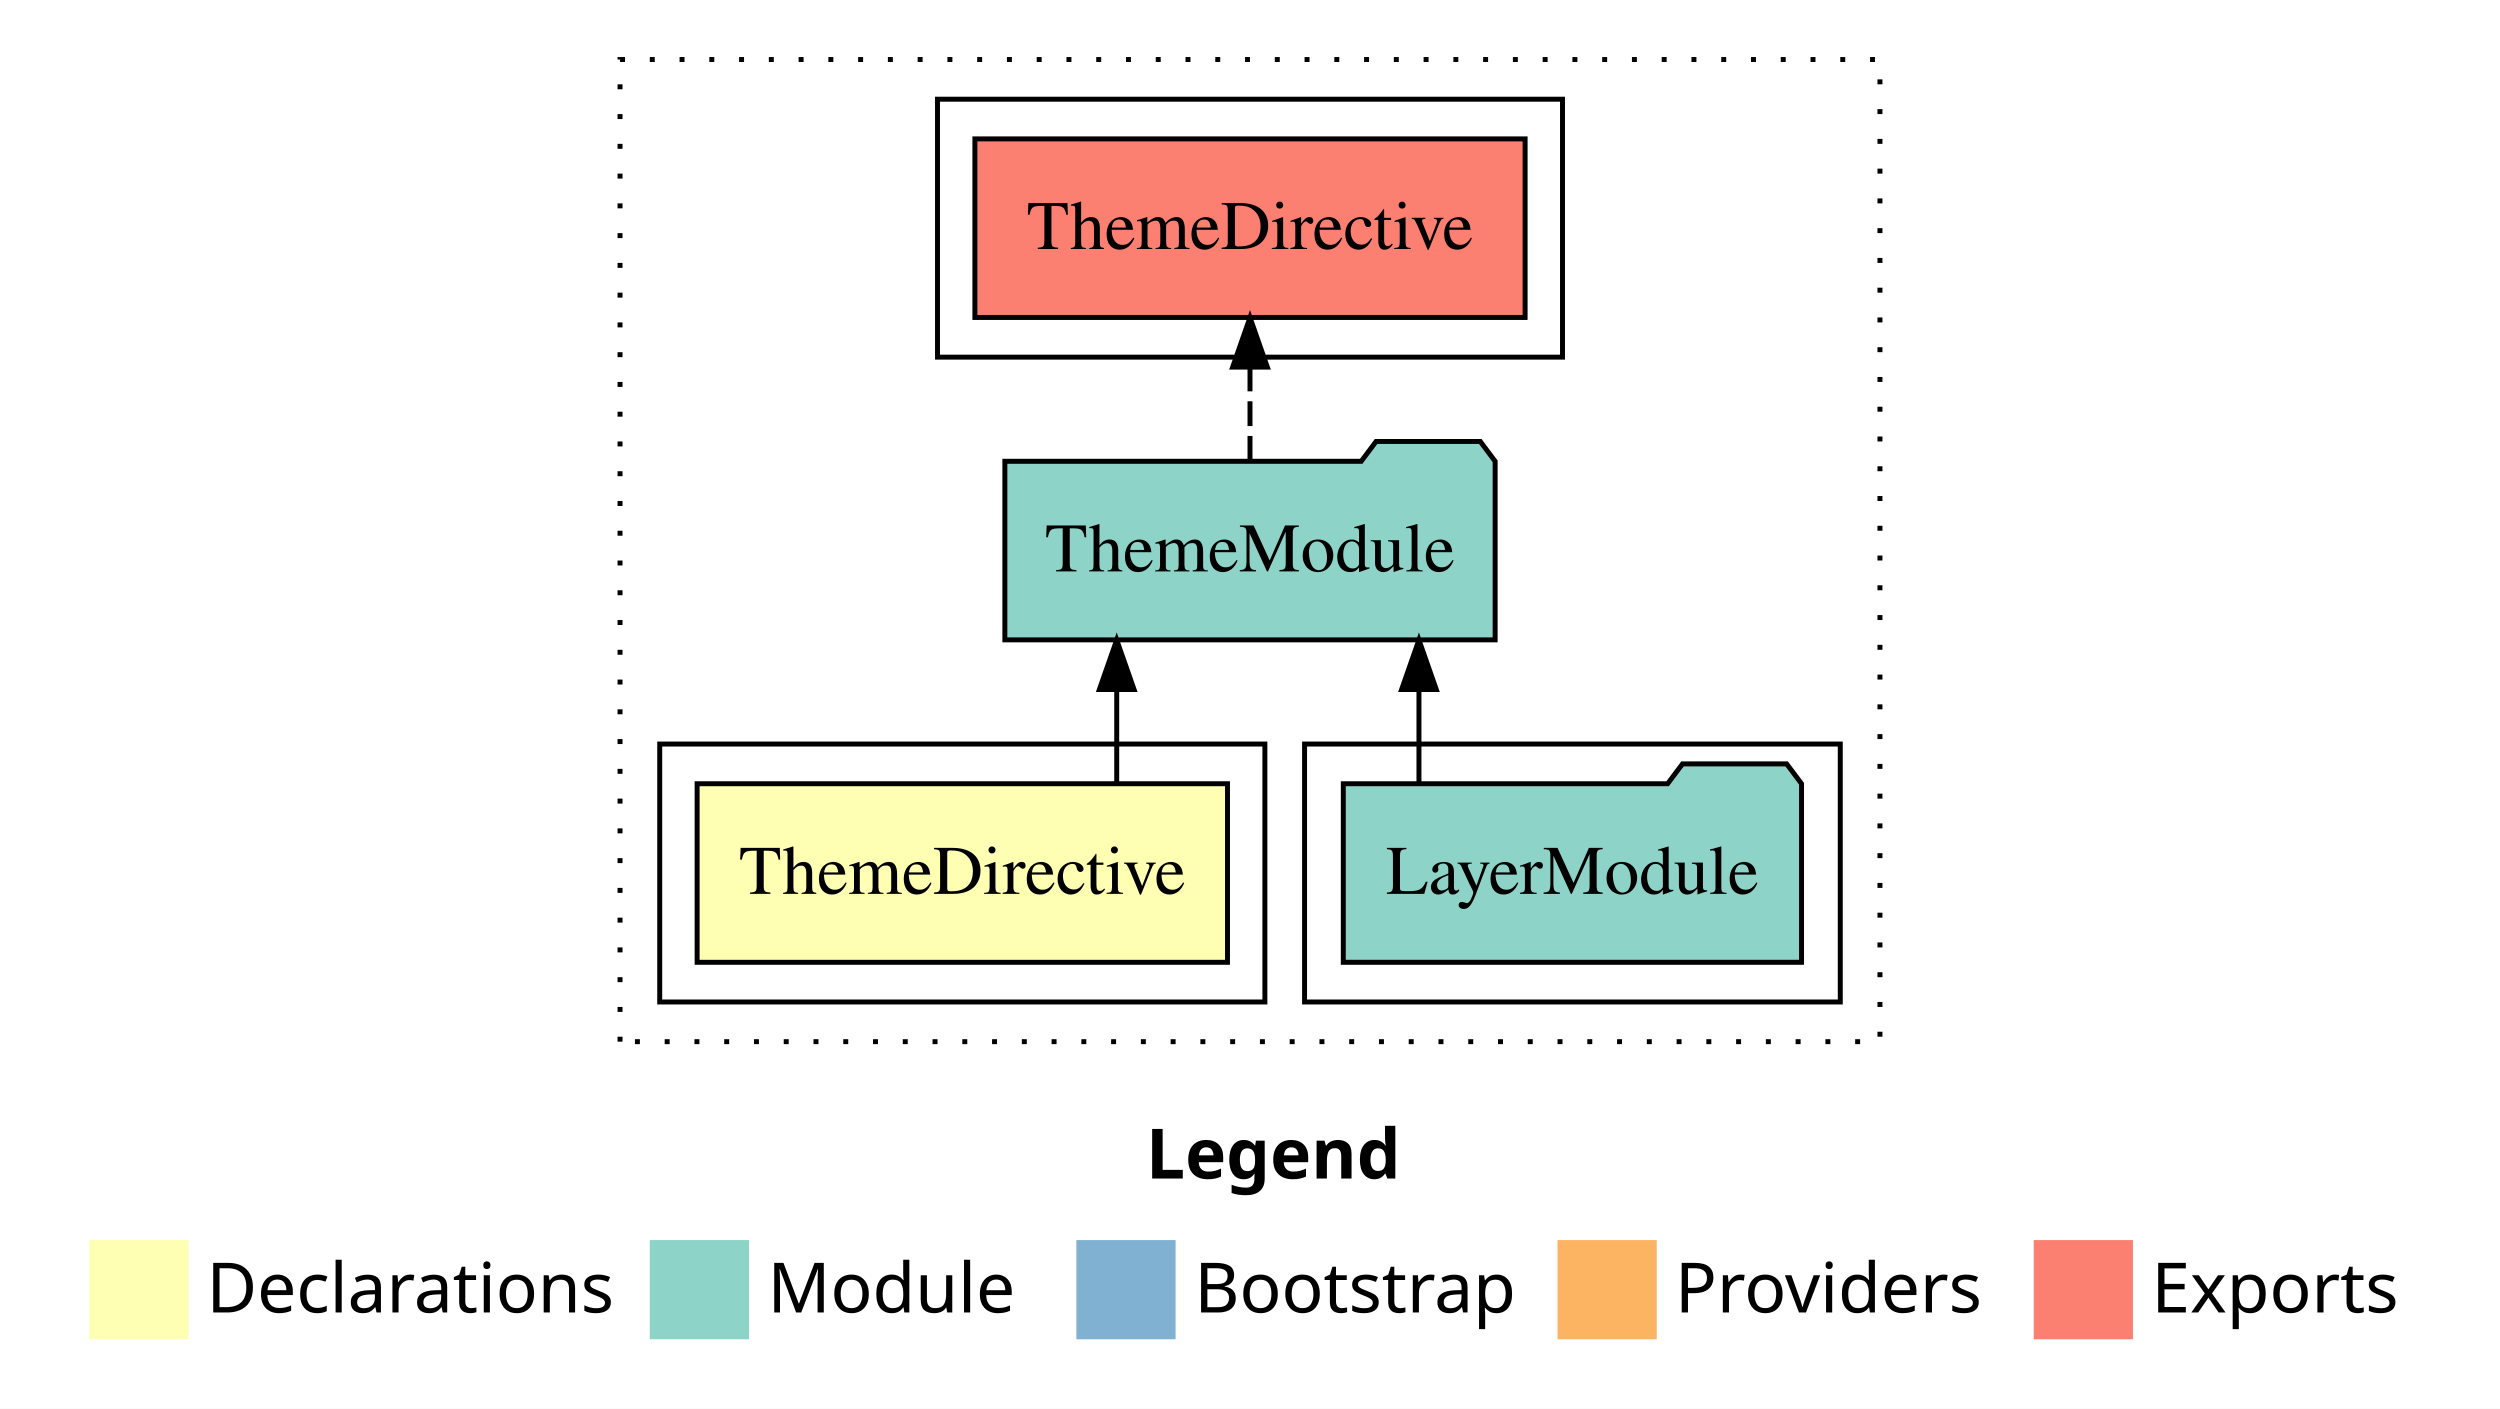
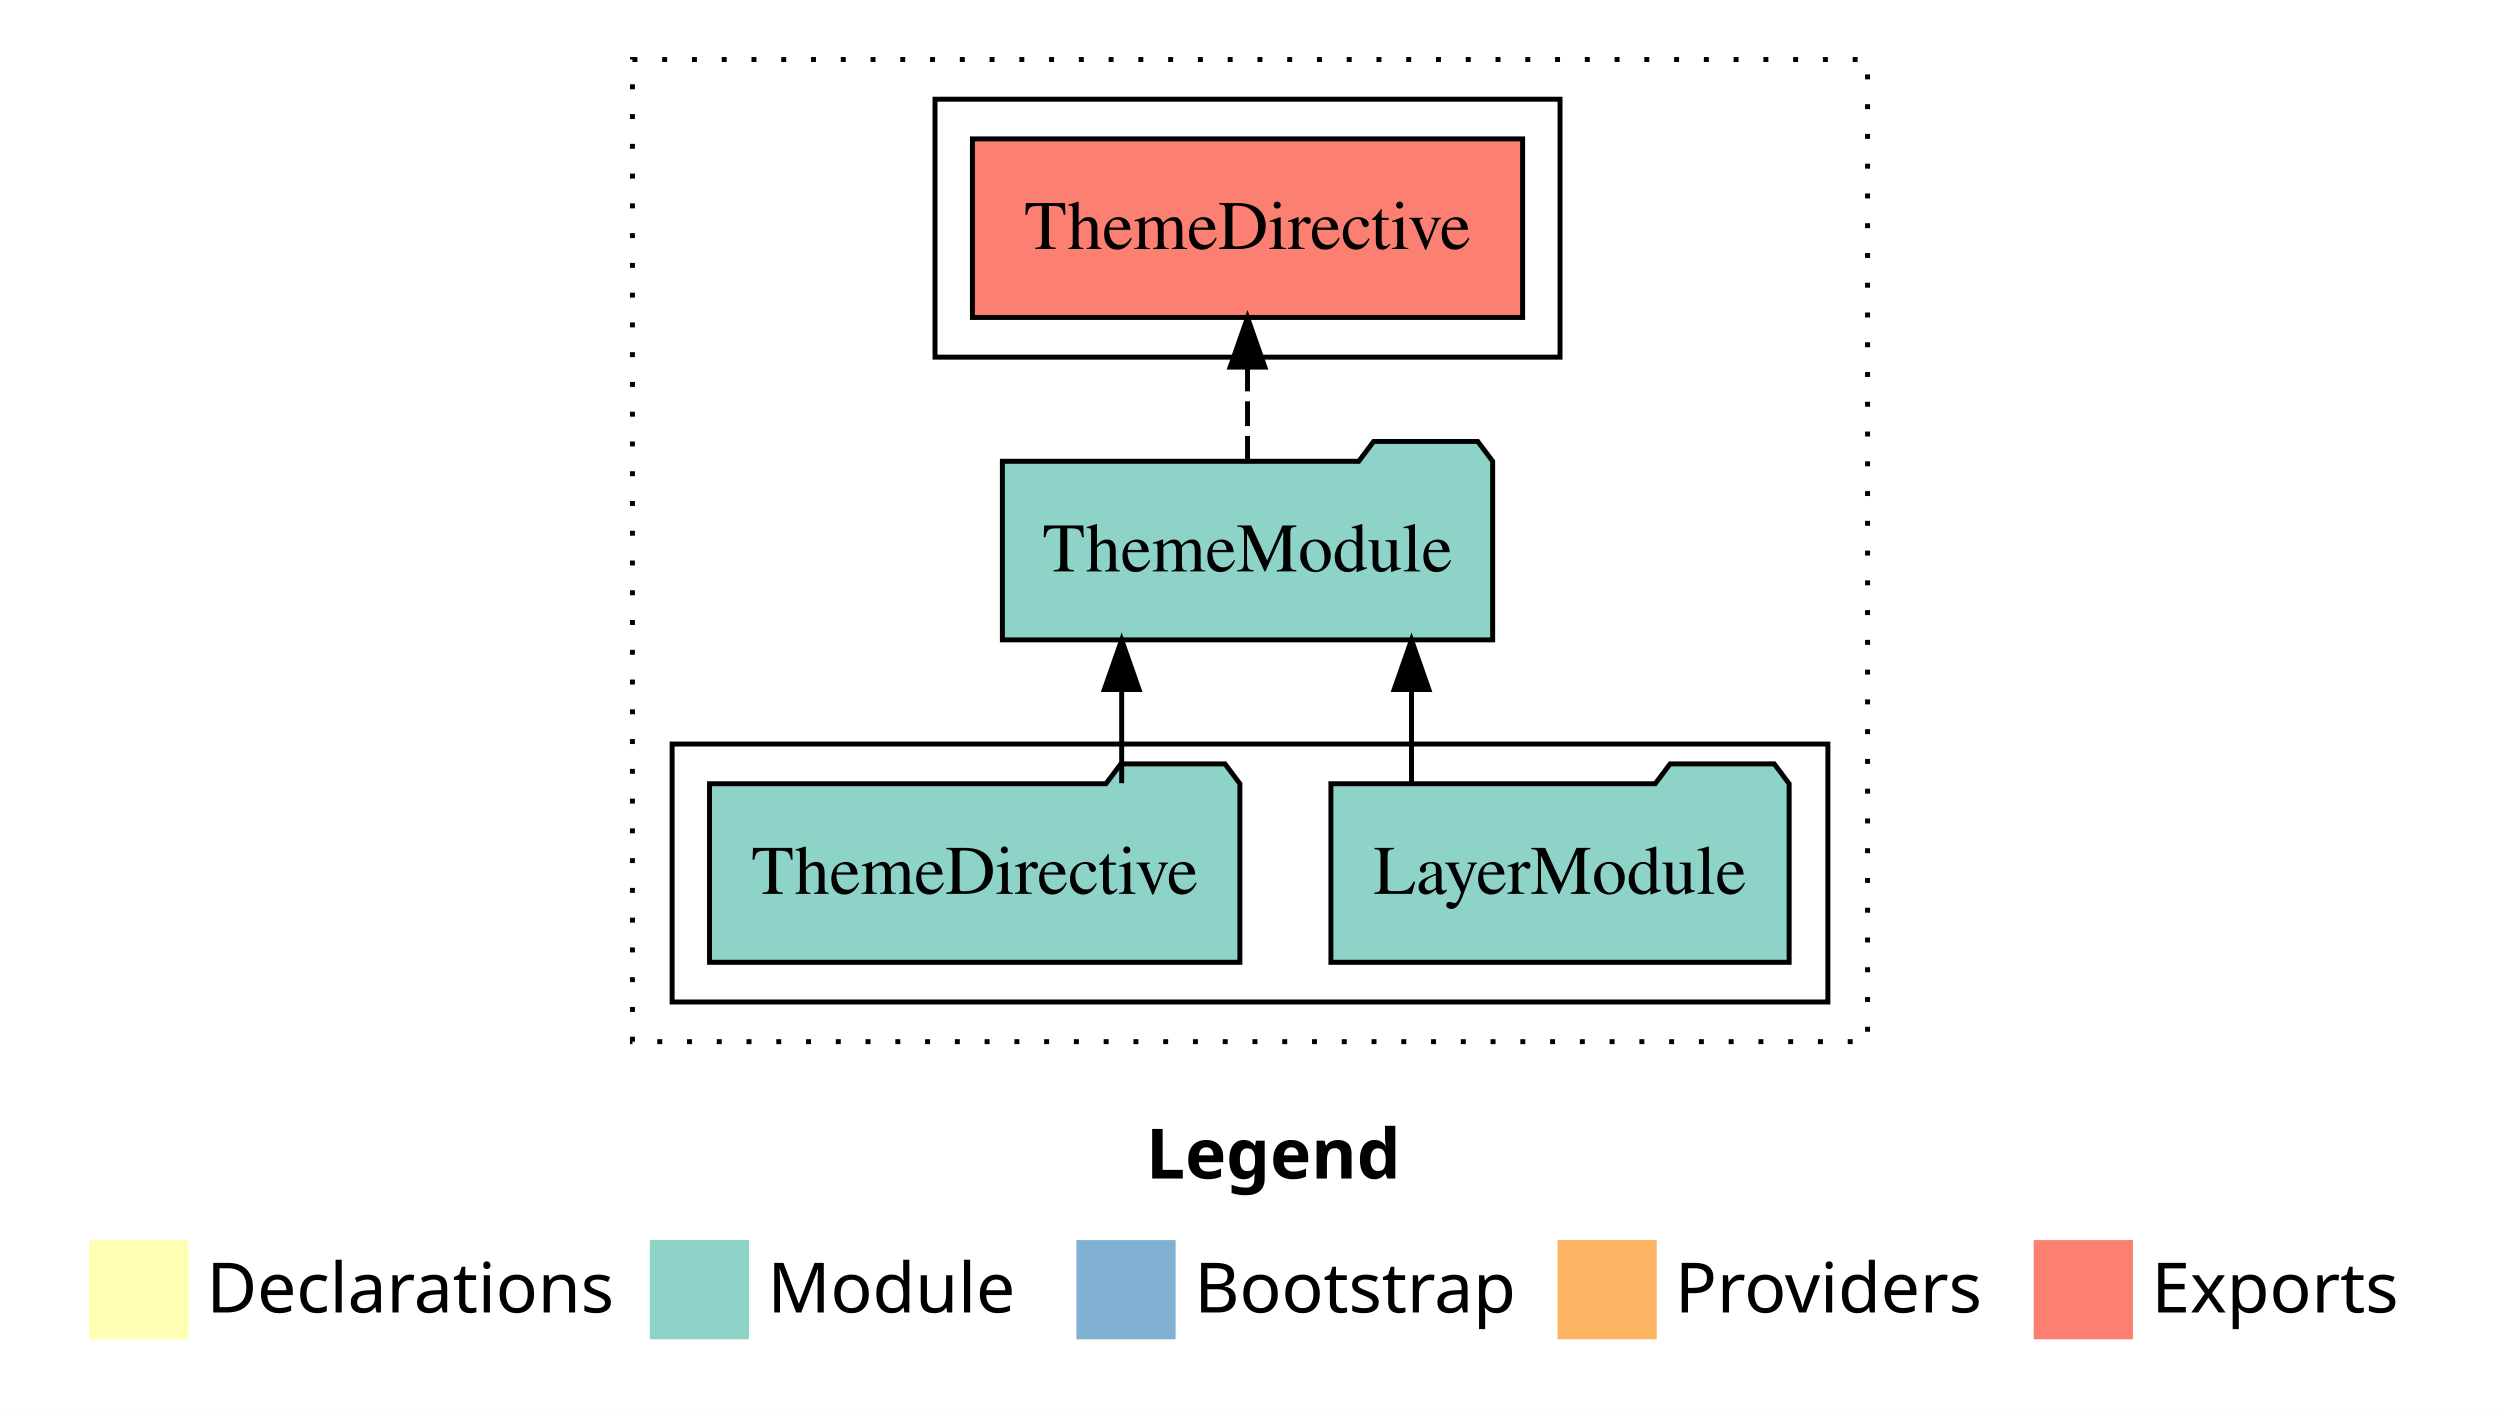
<svg xmlns="http://www.w3.org/2000/svg" width="504pt" height="284pt" viewBox="0.00 0.00 504.00 284.00">
  <g id="graph0" class="graph" transform="scale(1 1) rotate(0) translate(4 280)">
    <polygon fill="white" stroke="transparent" points="-4,4 -4,-280 500,-280 500,4 -4,4" />
    <text text-anchor="start" x="227.01" y="-42.4" font-family="Times-12" font-weight="bold" font-size="14.00">Legend</text>
    <polygon fill="#ffffb3" stroke="transparent" points="14,-10 14,-30 34,-30 34,-10 14,-10" />
    <text text-anchor="start" x="37.63" y="-15.4" font-family="Times-12" font-size="14.00">  Declarations</text>
    <polygon fill="#8dd3c7" stroke="transparent" points="127,-10 127,-30 147,-30 147,-10 127,-10" />
    <text text-anchor="start" x="150.73" y="-15.4" font-family="Times-12" font-size="14.00">  Module</text>
    <polygon fill="#80b1d3" stroke="transparent" points="213,-10 213,-30 233,-30 233,-10 213,-10" />
    <text text-anchor="start" x="236.78" y="-15.4" font-family="Times-12" font-size="14.00">  Bootstrap</text>
    <polygon fill="#fdb462" stroke="transparent" points="310,-10 310,-30 330,-30 330,-10 310,-10" />
    <text text-anchor="start" x="333.67" y="-15.4" font-family="Times-12" font-size="14.00">  Providers</text>
    <polygon fill="#fb8072" stroke="transparent" points="406,-10 406,-30 426,-30 426,-10 406,-10" />
    <text text-anchor="start" x="429.73" y="-15.4" font-family="Times-12" font-size="14.00">  Exports</text>
    <g id="clust1" class="cluster">
-       <polygon fill="none" stroke="black" stroke-dasharray="1,5" points="121,-70 121,-268 375,-268 375,-70 121,-70" />
+       <polygon fill="none" stroke="black" stroke-dasharray="1,5" points="123.5,-70 123.5,-268 372.5,-268 372.5,-70 123.5,-70" />
+     </g>
+     <g id="clust3" class="cluster">
+       <polygon fill="none" stroke="black" points="131.5,-78 131.5,-130 364.5,-130 364.5,-78 131.5,-78" />
    </g>
    <g id="clust4" class="cluster">
-       <polygon fill="none" stroke="black" points="259,-78 259,-130 367,-130 367,-78 259,-78" />
-     </g>
-     <g id="clust2" class="cluster">
-       <polygon fill="none" stroke="black" points="129,-78 129,-130 251,-130 251,-78 129,-78" />
-     </g>
-     <g id="clust5" class="cluster">
-       <polygon fill="none" stroke="black" points="185,-208 185,-260 311,-260 311,-208 185,-208" />
+       <polygon fill="none" stroke="black" points="184.5,-208 184.5,-260 310.5,-260 310.5,-208 184.5,-208" />
    </g>
    <g id="node1" class="node">
-       <polygon fill="#ffffb3" stroke="black" points="243.46,-122 136.54,-122 136.54,-86 243.46,-86 243.46,-122" />
-       <text text-anchor="middle" x="190" y="-99.8" font-family="Times,serif" font-size="14.00">ThemeDirective</text>
+       <polygon fill="#8dd3c7" stroke="black" points="356.69,-122 353.69,-126 332.69,-126 329.69,-122 264.31,-122 264.31,-86 356.69,-86 356.69,-122" />
+       <text text-anchor="middle" x="310.5" y="-99.8" font-family="Times,serif" font-size="14.00">LayerModule</text>
+     </g>
+     <g id="node3" class="node">
+       <polygon fill="#8dd3c7" stroke="black" points="296.92,-187 293.92,-191 272.92,-191 269.92,-187 198.08,-187 198.08,-151 296.92,-151 296.92,-187" />
+       <text text-anchor="middle" x="247.5" y="-164.8" font-family="Times,serif" font-size="14.00">ThemeModule</text>
+     </g>
+     <g id="edge1" class="edge">
+       <path fill="none" stroke="black" d="M280.56,-122.11C280.56,-122.11 280.56,-140.99 280.56,-140.99" />
+       <polygon fill="black" stroke="black" points="277.06,-140.99 280.56,-150.99 284.06,-140.99 277.06,-140.99" />
    </g>
    <g id="node2" class="node">
-       <polygon fill="#8dd3c7" stroke="black" points="297.42,-187 294.42,-191 273.42,-191 270.42,-187 198.58,-187 198.58,-151 297.42,-151 297.42,-187" />
-       <text text-anchor="middle" x="248" y="-164.8" font-family="Times,serif" font-size="14.00">ThemeModule</text>
+       <polygon fill="#8dd3c7" stroke="black" points="245.96,-122 242.96,-126 221.96,-126 218.96,-122 139.04,-122 139.04,-86 245.96,-86 245.96,-122" />
+       <text text-anchor="middle" x="192.5" y="-99.8" font-family="Times,serif" font-size="14.00">ThemeDirective</text>
    </g>
-     <g id="edge1" class="edge">
-       <path fill="none" stroke="black" d="M221.13,-122.11C221.13,-122.11 221.13,-140.99 221.13,-140.99" />
-       <polygon fill="black" stroke="black" points="217.63,-140.99 221.13,-150.99 224.63,-140.99 217.63,-140.99" />
+     <g id="edge2" class="edge">
+       <path fill="none" stroke="black" d="M222.13,-122.11C222.13,-122.11 222.13,-140.99 222.13,-140.99" />
+       <polygon fill="black" stroke="black" points="218.63,-140.99 222.13,-150.99 225.63,-140.99 218.63,-140.99" />
    </g>
    <g id="node4" class="node">
-       <polygon fill="#fb8072" stroke="black" points="303.46,-252 192.54,-252 192.54,-216 303.46,-216 303.46,-252" />
-       <text text-anchor="middle" x="248" y="-229.8" font-family="Times,serif" font-size="14.00">ThemeDirective </text>
+       <polygon fill="#fb8072" stroke="black" points="302.96,-252 192.04,-252 192.04,-216 302.96,-216 302.96,-252" />
+       <text text-anchor="middle" x="247.5" y="-229.8" font-family="Times,serif" font-size="14.00">ThemeDirective </text>
    </g>
    <g id="edge3" class="edge">
-       <path fill="none" stroke="black" stroke-dasharray="5,2" d="M248,-187.11C248,-187.11 248,-205.99 248,-205.99" />
-       <polygon fill="black" stroke="black" points="244.5,-205.99 248,-215.99 251.5,-205.99 244.5,-205.99" />
-     </g>
-     <g id="node3" class="node">
-       <polygon fill="#8dd3c7" stroke="black" points="359.19,-122 356.19,-126 335.19,-126 332.19,-122 266.81,-122 266.81,-86 359.19,-86 359.19,-122" />
-       <text text-anchor="middle" x="313" y="-99.8" font-family="Times,serif" font-size="14.00">LayerModule</text>
-     </g>
-     <g id="edge2" class="edge">
-       <path fill="none" stroke="black" d="M282.06,-122.11C282.06,-122.11 282.06,-140.99 282.06,-140.99" />
-       <polygon fill="black" stroke="black" points="278.56,-140.99 282.06,-150.99 285.56,-140.99 278.56,-140.99" />
+       <path fill="none" stroke="black" stroke-dasharray="5,2" d="M247.5,-187.11C247.5,-187.11 247.5,-205.99 247.5,-205.99" />
+       <polygon fill="black" stroke="black" points="244,-205.99 247.5,-215.99 251,-205.99 244,-205.99" />
    </g>
  </g>
</svg>
